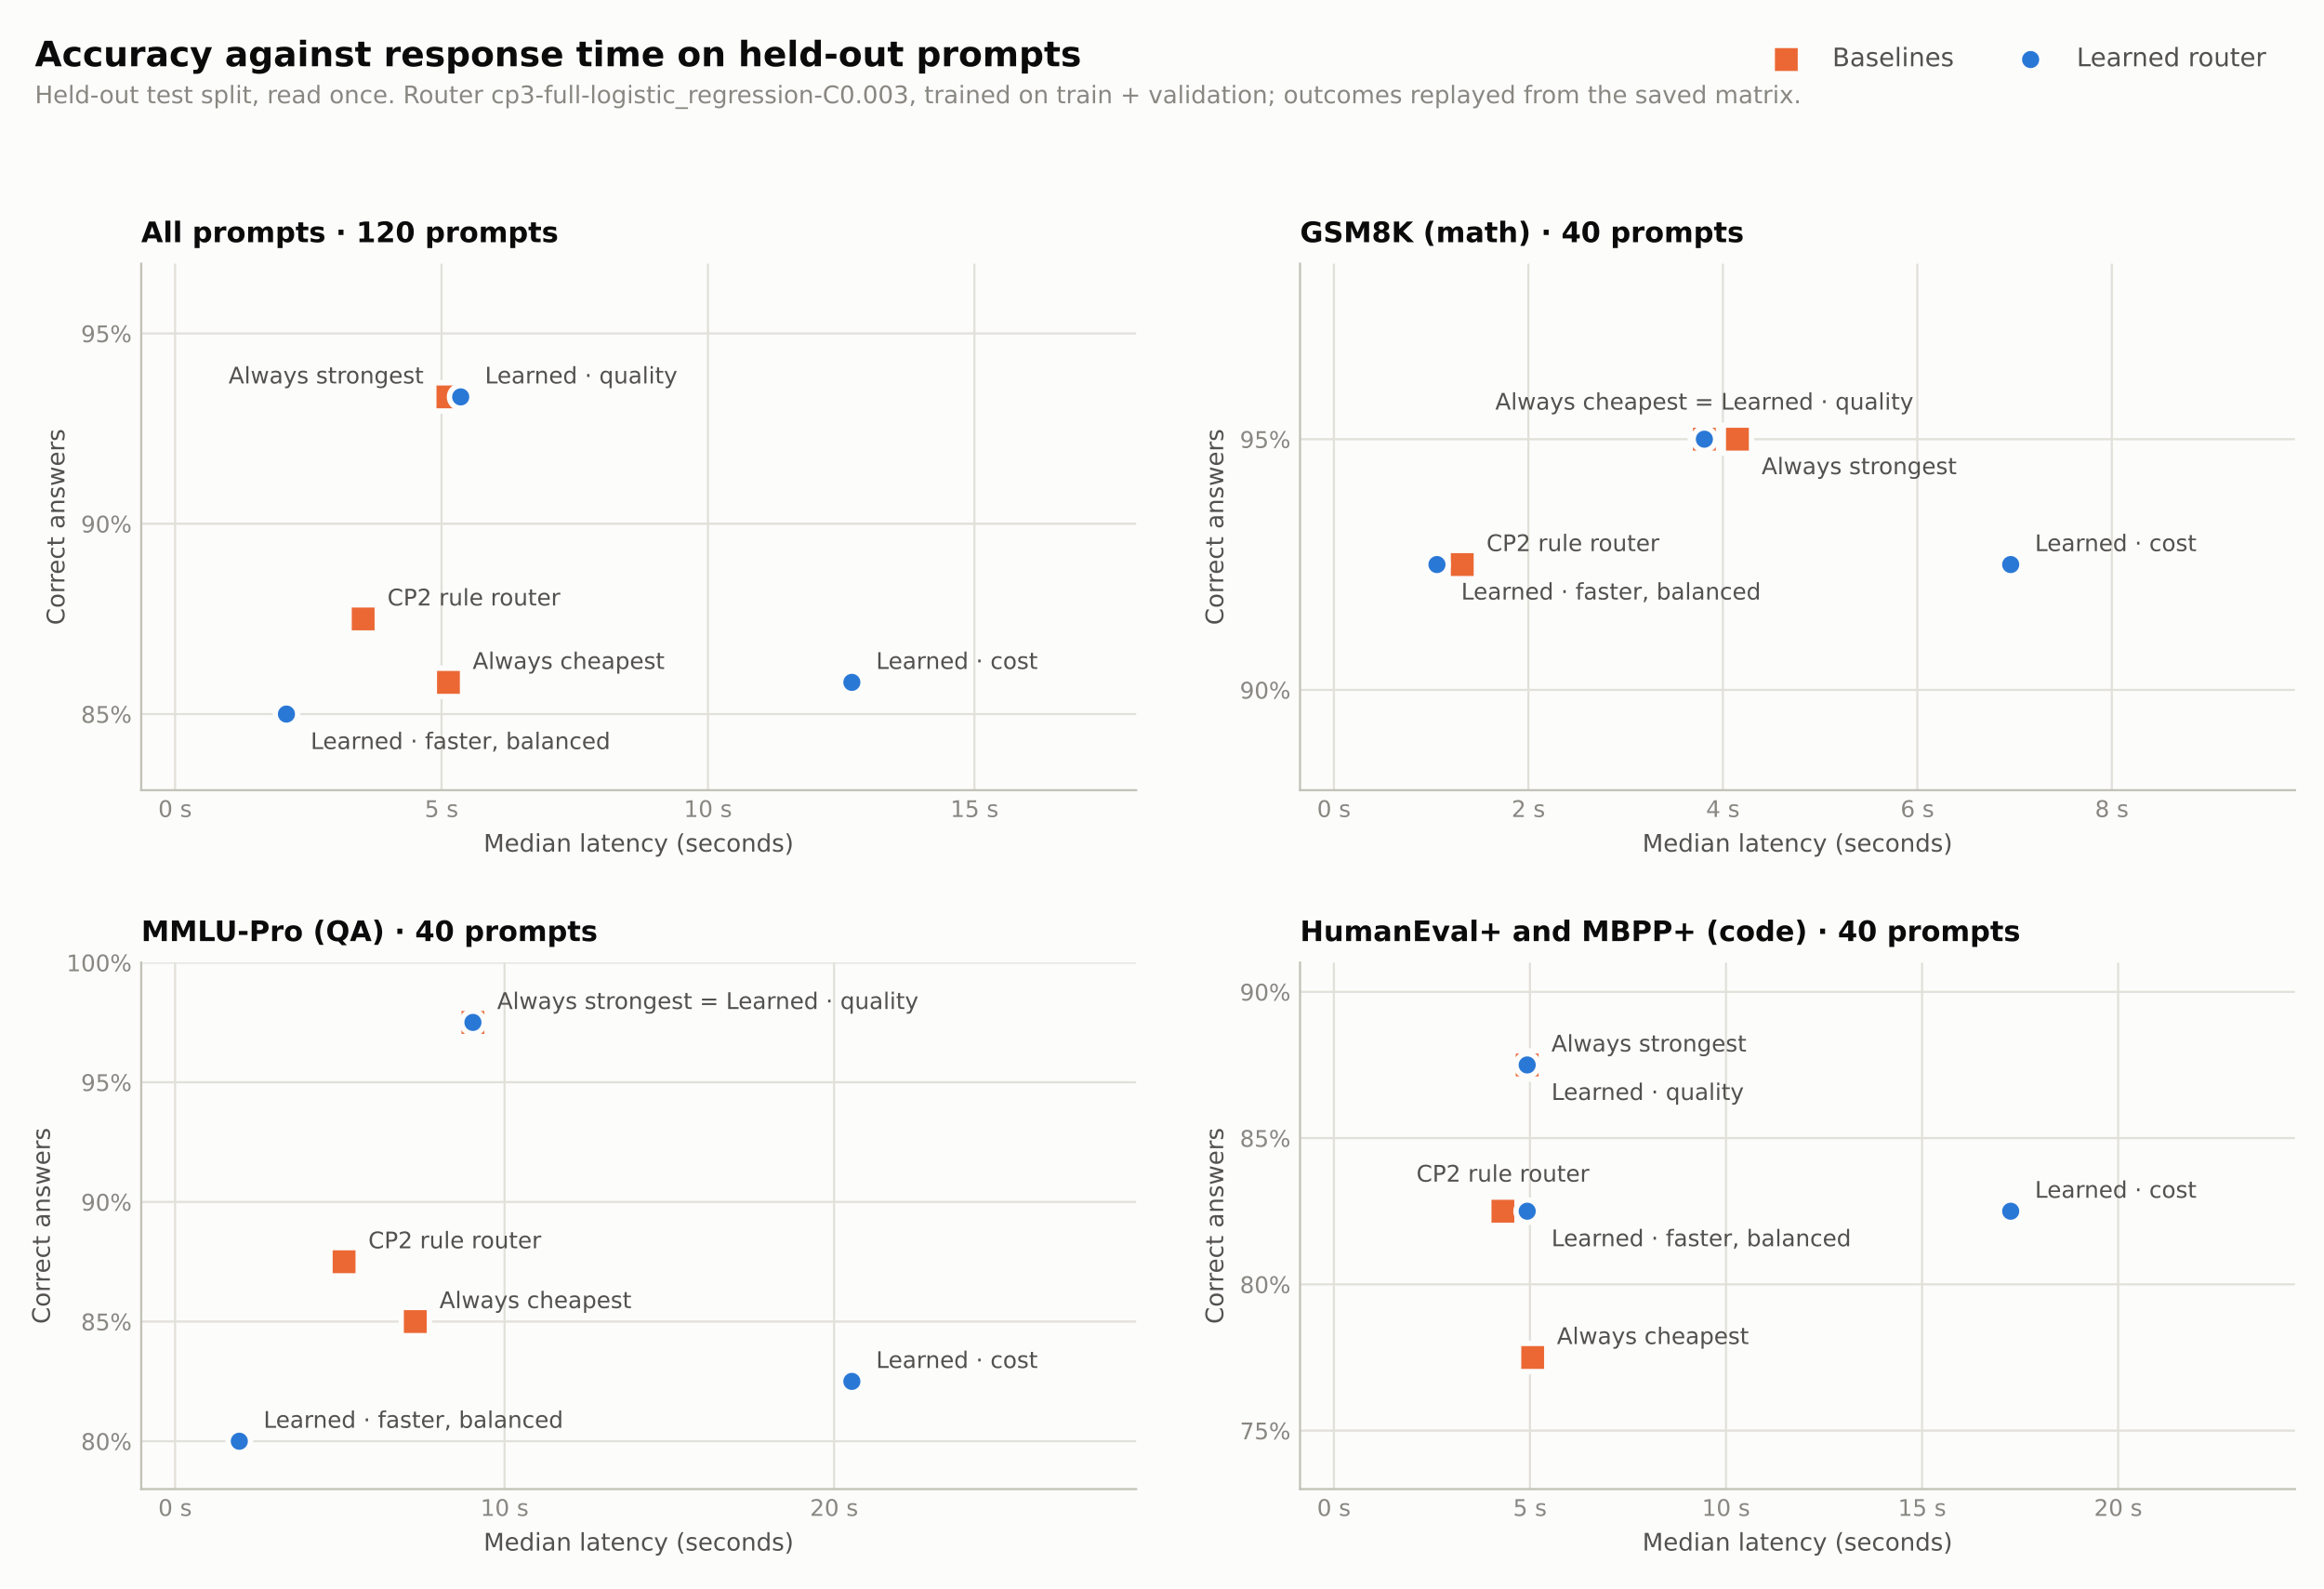
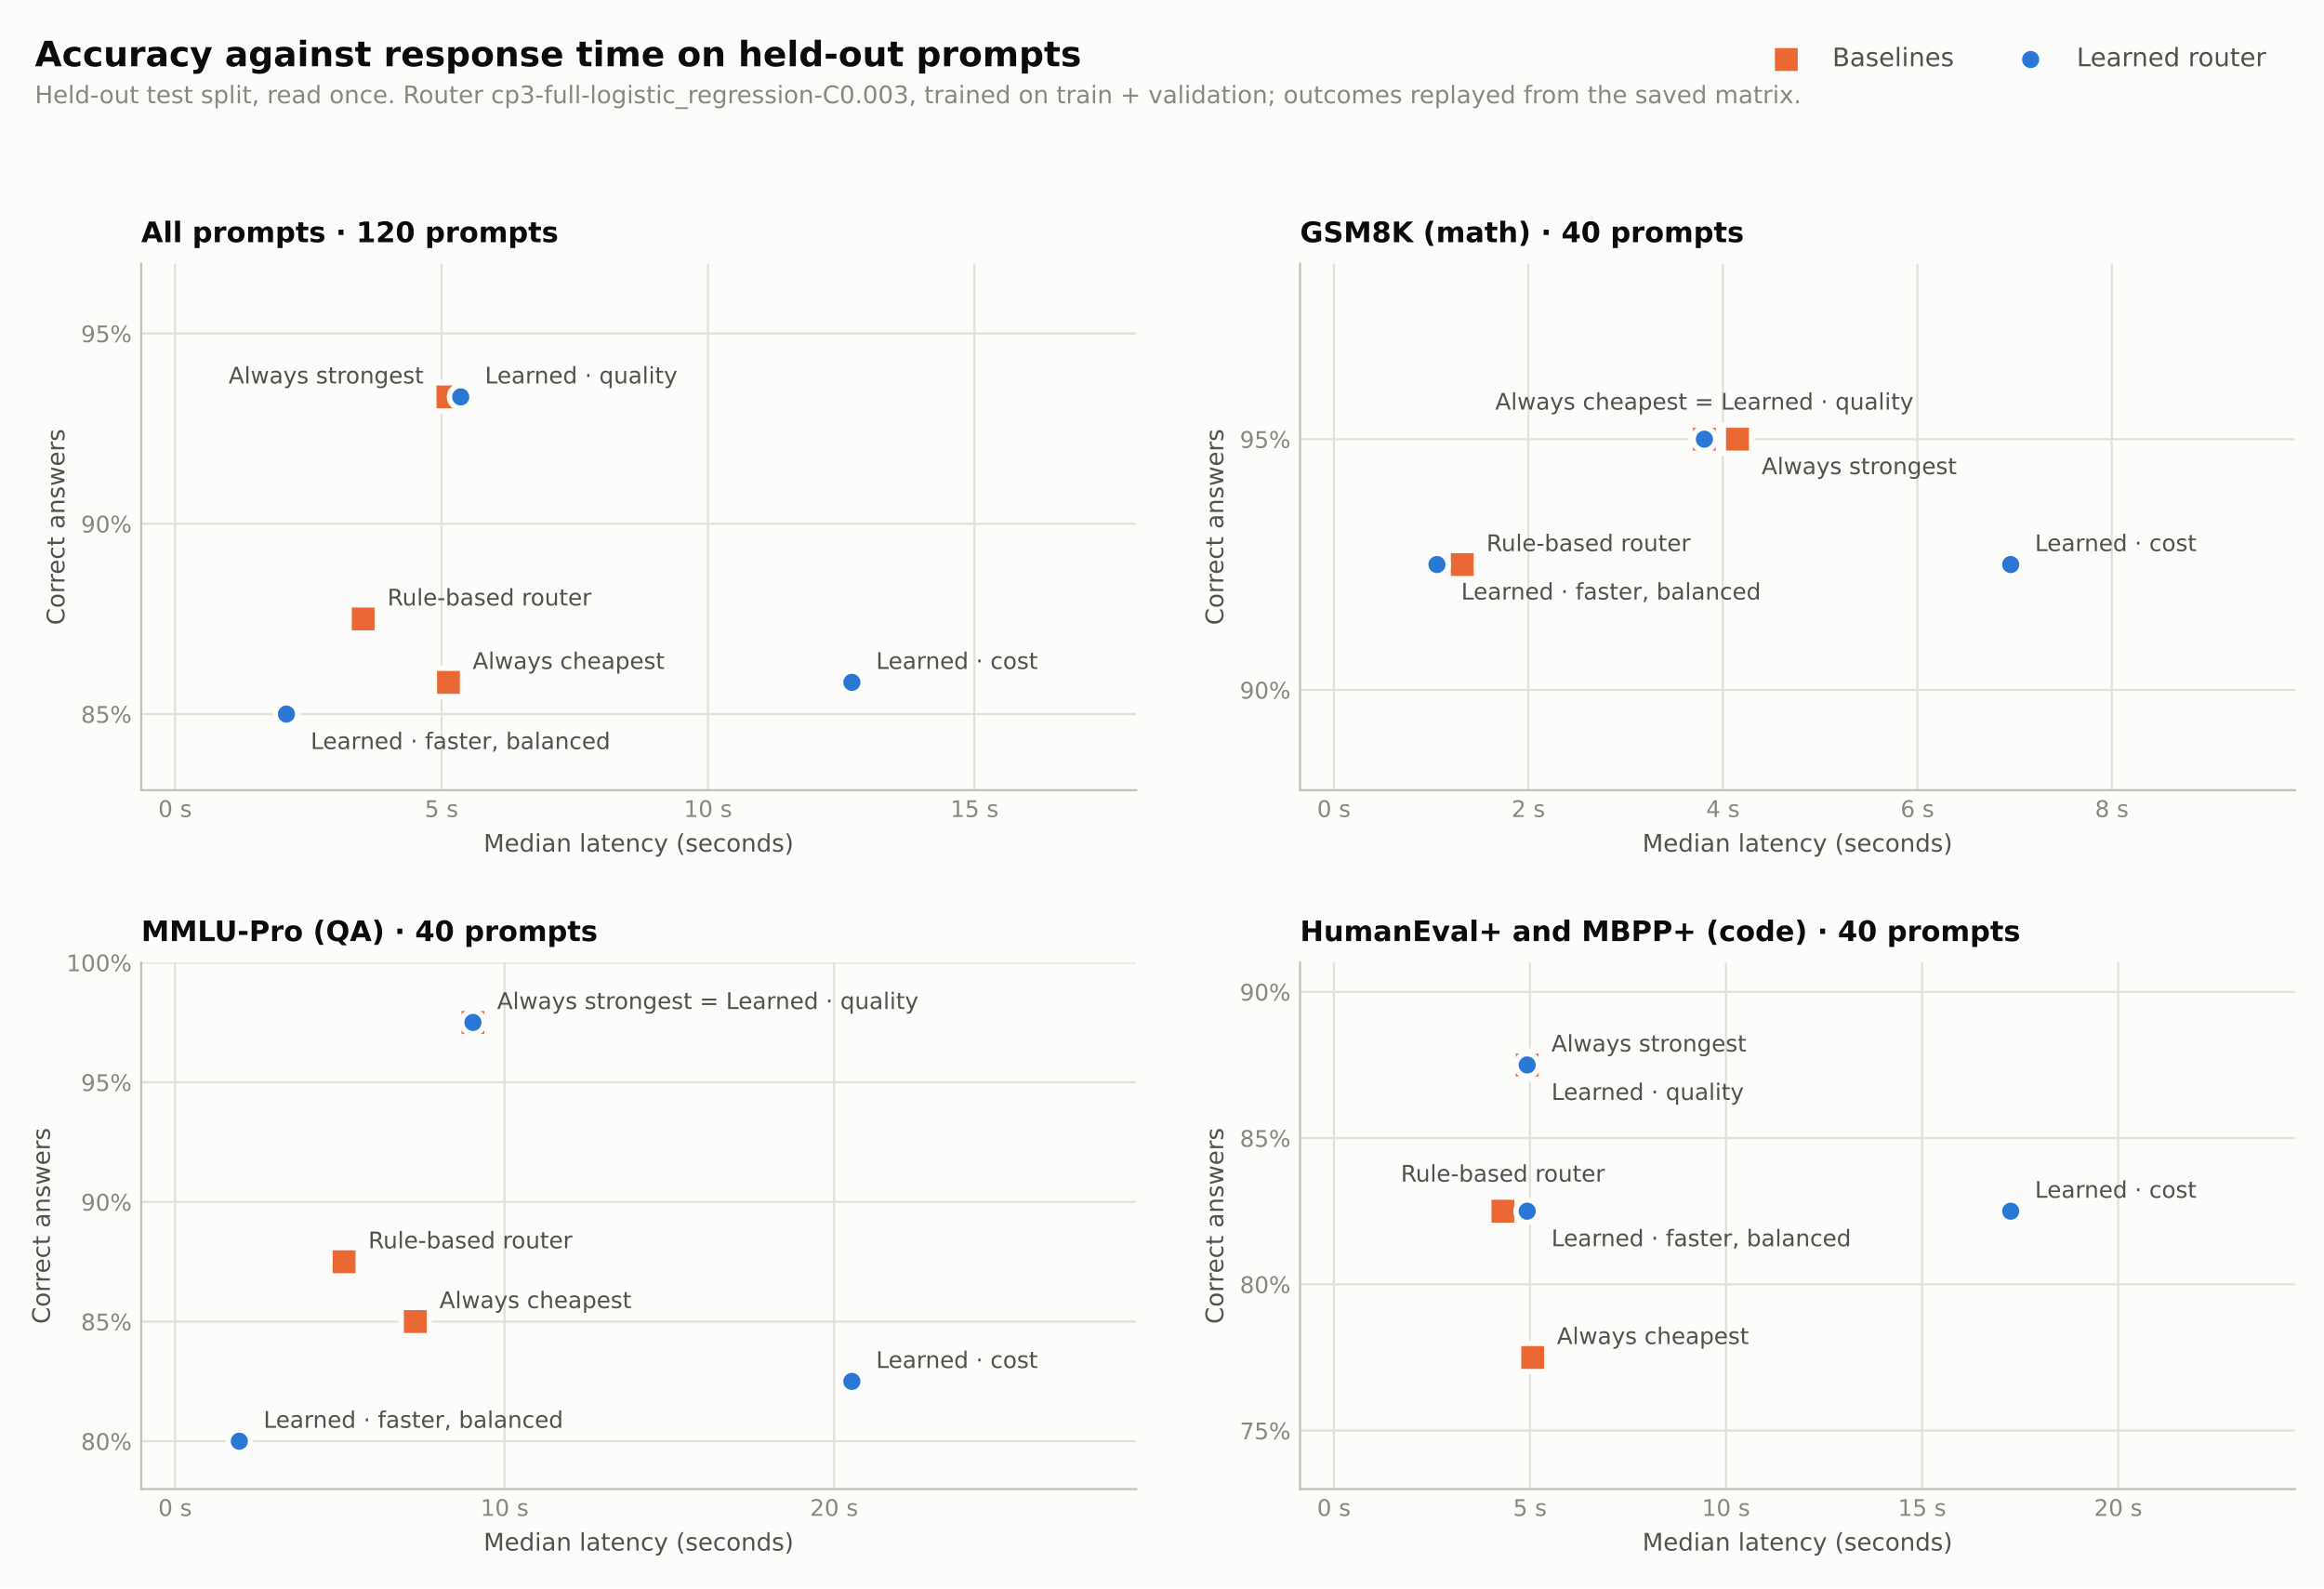
<svg xmlns="http://www.w3.org/2000/svg" xmlns:xlink="http://www.w3.org/1999/xlink" width="864pt" height="590.4pt" viewBox="0 0 864 590.4" version="1.1">
  <defs>
    <style type="text/css">*{stroke-linejoin: round; stroke-linecap: butt}</style>
  </defs>
  <g id="figure_1">
    <g id="patch_1">
      <path d="M 0 590.4  L 864 590.4  L 864 0  L 0 0  z " style="fill: #fcfcfb" />
    </g>
    <g id="axes_1">
      <g id="patch_2">
        <path d="M 52.5 293.713  L 422.38 293.713  L 422.38 98.013  L 52.5 98.013  z " style="fill: #fcfcfb" />
      </g>
      <g id="matplotlib.axis_1">
        <g id="xtick_1">
          <g id="line2d_1">
            <path d="M 65.081 293.713  L 65.081 98.013  " clip-path="url(#p268e9ac347)" style="fill: none; stroke: #e1e0d9; stroke-width: 0.8; stroke-linecap: square" />
          </g>
          <g id="line2d_2" />
          <g id="text_1">
            <text style="font-size: 8.5px; font-family: 'DejaVu Sans', 'Bitstream Vera Sans', 'Computer Modern Sans Serif', 'Lucida Grande', 'Verdana', 'Geneva', 'Lucid', 'Arial', 'Helvetica', 'Avant Garde', sans-serif; text-anchor: middle; fill: #898781" x="65.081" y="303.671" transform="rotate(-0 65.08095 303.6714)">0 s</text>
          </g>
        </g>
        <g id="xtick_2">
          <g id="line2d_3">
            <path d="M 164.144 293.713  L 164.144 98.013  " clip-path="url(#p268e9ac347)" style="fill: none; stroke: #e1e0d9; stroke-width: 0.8; stroke-linecap: square" />
          </g>
          <g id="line2d_4" />
          <g id="text_2">
            <text style="font-size: 8.5px; font-family: 'DejaVu Sans', 'Bitstream Vera Sans', 'Computer Modern Sans Serif', 'Lucida Grande', 'Verdana', 'Geneva', 'Lucid', 'Arial', 'Helvetica', 'Avant Garde', sans-serif; text-anchor: middle; fill: #898781" x="164.144" y="303.671" transform="rotate(-0 164.1436 303.6714)">5 s</text>
          </g>
        </g>
        <g id="xtick_3">
          <g id="line2d_5">
            <path d="M 263.206 293.713  L 263.206 98.013  " clip-path="url(#p268e9ac347)" style="fill: none; stroke: #e1e0d9; stroke-width: 0.8; stroke-linecap: square" />
          </g>
          <g id="line2d_6" />
          <g id="text_3">
            <text style="font-size: 8.5px; font-family: 'DejaVu Sans', 'Bitstream Vera Sans', 'Computer Modern Sans Serif', 'Lucida Grande', 'Verdana', 'Geneva', 'Lucid', 'Arial', 'Helvetica', 'Avant Garde', sans-serif; text-anchor: middle; fill: #898781" x="263.206" y="303.671" transform="rotate(-0 263.2062 303.6714)">10 s</text>
          </g>
        </g>
        <g id="xtick_4">
          <g id="line2d_7">
            <path d="M 362.269 293.713  L 362.269 98.013  " clip-path="url(#p268e9ac347)" style="fill: none; stroke: #e1e0d9; stroke-width: 0.8; stroke-linecap: square" />
          </g>
          <g id="line2d_8" />
          <g id="text_4">
            <text style="font-size: 8.5px; font-family: 'DejaVu Sans', 'Bitstream Vera Sans', 'Computer Modern Sans Serif', 'Lucida Grande', 'Verdana', 'Geneva', 'Lucid', 'Arial', 'Helvetica', 'Avant Garde', sans-serif; text-anchor: middle; fill: #898781" x="362.269" y="303.671" transform="rotate(-0 362.2688 303.6714)">15 s</text>
          </g>
        </g>
        <g id="text_5">
          <text style="font-size: 9px; font-family: 'DejaVu Sans', 'Bitstream Vera Sans', 'Computer Modern Sans Serif', 'Lucida Grande', 'Verdana', 'Geneva', 'Lucid', 'Arial', 'Helvetica', 'Avant Garde', sans-serif; text-anchor: middle; fill: #52514e" x="237.44" y="316.552" transform="rotate(-0 237.44 316.552)">Median latency (seconds)</text>
        </g>
      </g>
      <g id="matplotlib.axis_2">
        <g id="ytick_1">
          <g id="line2d_9">
            <path d="M 52.5 265.419  L 422.38 265.419  " clip-path="url(#p268e9ac347)" style="fill: none; stroke: #e1e0d9; stroke-width: 0.8; stroke-linecap: square" />
          </g>
          <g id="line2d_10" />
          <g id="text_6">
            <text style="font-size: 8.5px; font-family: 'DejaVu Sans', 'Bitstream Vera Sans', 'Computer Modern Sans Serif', 'Lucida Grande', 'Verdana', 'Geneva', 'Lucid', 'Arial', 'Helvetica', 'Avant Garde', sans-serif; text-anchor: end; fill: #898781" x="49" y="268.648" transform="rotate(-0 49 268.6476)">85%</text>
          </g>
        </g>
        <g id="ytick_2">
          <g id="line2d_11">
            <path d="M 52.5 194.682  L 422.38 194.682  " clip-path="url(#p268e9ac347)" style="fill: none; stroke: #e1e0d9; stroke-width: 0.8; stroke-linecap: square" />
          </g>
          <g id="line2d_12" />
          <g id="text_7">
            <text style="font-size: 8.5px; font-family: 'DejaVu Sans', 'Bitstream Vera Sans', 'Computer Modern Sans Serif', 'Lucida Grande', 'Verdana', 'Geneva', 'Lucid', 'Arial', 'Helvetica', 'Avant Garde', sans-serif; text-anchor: end; fill: #898781" x="49" y="197.911" transform="rotate(-0 49 197.9107)">90%</text>
          </g>
        </g>
        <g id="ytick_3">
          <g id="line2d_13">
            <path d="M 52.5 123.945  L 422.38 123.945  " clip-path="url(#p268e9ac347)" style="fill: none; stroke: #e1e0d9; stroke-width: 0.8; stroke-linecap: square" />
          </g>
          <g id="line2d_14" />
          <g id="text_8">
            <text style="font-size: 8.5px; font-family: 'DejaVu Sans', 'Bitstream Vera Sans', 'Computer Modern Sans Serif', 'Lucida Grande', 'Verdana', 'Geneva', 'Lucid', 'Arial', 'Helvetica', 'Avant Garde', sans-serif; text-anchor: end; fill: #898781" x="49" y="127.174" transform="rotate(-0 49 127.1738)">95%</text>
          </g>
        </g>
        <g id="text_9">
          <text style="font-size: 9px; font-family: 'DejaVu Sans', 'Bitstream Vera Sans', 'Computer Modern Sans Serif', 'Lucida Grande', 'Verdana', 'Geneva', 'Lucid', 'Arial', 'Helvetica', 'Avant Garde', sans-serif; text-anchor: middle; fill: #52514e" x="23.945" y="195.863" transform="rotate(-90 23.94531 195.863)">Correct answers</text>
        </g>
      </g>
      <g id="patch_3">
        <path d="M 52.5 293.713  L 52.5 98.013  " style="fill: none; stroke: #c3c2b7; stroke-width: 0.8; stroke-linejoin: miter; stroke-linecap: square" />
      </g>
      <g id="patch_4">
        <path d="M 52.5 293.713  L 422.38 293.713  " style="fill: none; stroke: #c3c2b7; stroke-width: 0.8; stroke-linejoin: miter; stroke-linecap: square" />
      </g>
      <g id="PathCollection_1">
        <defs>
          <path id="m6e9f88a1d4" d="M -5.244 5.244  L 5.244 5.244  L 5.244 -5.244  L -5.244 -5.244  z " style="stroke: #fcfcfb; stroke-width: 2" />
        </defs>
        <g>
          <use xlink:href="#m6e9f88a1d4" x="166.719" y="253.634" style="fill: #eb6834; stroke: #fcfcfb; stroke-width: 2" />
          <use xlink:href="#m6e9f88a1d4" x="166.521" y="147.528" style="fill: #eb6834; stroke: #fcfcfb; stroke-width: 2" />
          <use xlink:href="#m6e9f88a1d4" x="135.019" y="230.05" style="fill: #eb6834; stroke: #fcfcfb; stroke-width: 2" />
        </g>
      </g>
      <g id="text_10">
        <text style="font-size: 8.5px; font-family: 'DejaVu Sans', 'Bitstream Vera Sans', 'Computer Modern Sans Serif', 'Lucida Grande', 'Verdana', 'Geneva', 'Lucid', 'Arial', 'Helvetica', 'Avant Garde', sans-serif; text-anchor: end; fill: #52514e" x="157.521" y="142.528" transform="rotate(-0 157.5211 142.5284)">Always strongest</text>
      </g>
      <g id="text_11">
        <text style="font-size: 8.5px; font-family: 'DejaVu Sans', 'Bitstream Vera Sans', 'Computer Modern Sans Serif', 'Lucida Grande', 'Verdana', 'Geneva', 'Lucid', 'Arial', 'Helvetica', 'Avant Garde', sans-serif; text-anchor: start; fill: #52514e" x="180.276" y="142.528" transform="rotate(-0 180.2761 142.5284)">Learned · quality</text>
      </g>
      <g id="text_12">
-         <text style="font-size: 8.5px; font-family: 'DejaVu Sans', 'Bitstream Vera Sans', 'Computer Modern Sans Serif', 'Lucida Grande', 'Verdana', 'Geneva', 'Lucid', 'Arial', 'Helvetica', 'Avant Garde', sans-serif; text-anchor: start; fill: #52514e" x="144.019" y="225.05" transform="rotate(-0 144.0192 225.0502)">CP2 rule router</text>
+         <text style="font-size: 8.5px; font-family: 'DejaVu Sans', 'Bitstream Vera Sans', 'Computer Modern Sans Serif', 'Lucida Grande', 'Verdana', 'Geneva', 'Lucid', 'Arial', 'Helvetica', 'Avant Garde', sans-serif; text-anchor: start; fill: #52514e" x="144.019" y="225.05" transform="rotate(-0 144.0192 225.0502)">Rule-based router</text>
      </g>
      <g id="text_13">
        <text style="font-size: 8.5px; font-family: 'DejaVu Sans', 'Bitstream Vera Sans', 'Computer Modern Sans Serif', 'Lucida Grande', 'Verdana', 'Geneva', 'Lucid', 'Arial', 'Helvetica', 'Avant Garde', sans-serif; text-anchor: start; fill: #52514e" x="175.719" y="248.634" transform="rotate(-0 175.7192 248.6339)">Always cheapest</text>
      </g>
      <g id="text_14">
        <text style="font-size: 8.5px; font-family: 'DejaVu Sans', 'Bitstream Vera Sans', 'Computer Modern Sans Serif', 'Lucida Grande', 'Verdana', 'Geneva', 'Lucid', 'Arial', 'Helvetica', 'Avant Garde', sans-serif; text-anchor: start; fill: #52514e" x="325.7" y="248.634" transform="rotate(-0 325.7 248.6339)">Learned · cost</text>
      </g>
      <g id="text_15">
        <text style="font-size: 8.5px; font-family: 'DejaVu Sans', 'Bitstream Vera Sans', 'Computer Modern Sans Serif', 'Lucida Grande', 'Verdana', 'Geneva', 'Lucid', 'Arial', 'Helvetica', 'Avant Garde', sans-serif; text-anchor: start; fill: #52514e" x="115.489" y="278.419" transform="rotate(-0 115.4891 278.4186)">Learned · faster, balanced</text>
      </g>
      <g id="text_16">
        <text style="font-weight: 600; font-size: 10.5px; font-family: 'DejaVu Sans', 'Bitstream Vera Sans', 'Computer Modern Sans Serif', 'Lucida Grande', 'Verdana', 'Geneva', 'Lucid', 'Arial', 'Helvetica', 'Avant Garde', sans-serif; text-anchor: start; fill: #0b0b0b" x="52.5" y="90.013" transform="rotate(-0 52.5 90.01259)">All prompts · 120 prompts</text>
      </g>
      <g id="PathCollection_2">
        <defs>
          <path id="me122e0baa9" d="M 0 4.183  C 1.109 4.183 2.174 3.743 2.958 2.958  C 3.743 2.174 4.183 1.109 4.183 0  C 4.183 -1.109 3.743 -2.174 2.958 -2.958  C 2.174 -3.743 1.109 -4.183 0 -4.183  C -1.109 -4.183 -2.174 -3.743 -2.958 -2.958  C -3.743 -2.174 -4.183 -1.109 -4.183 0  C -4.183 1.109 -3.743 2.174 -2.958 2.958  C -2.174 3.743 -1.109 4.183 0 4.183  z " style="stroke: #fcfcfb; stroke-width: 2" />
        </defs>
        <g>
          <use xlink:href="#me122e0baa9" x="316.7" y="253.634" style="fill: #2a78d6; stroke: #fcfcfb; stroke-width: 2" />
          <use xlink:href="#me122e0baa9" x="171.276" y="147.528" style="fill: #2a78d6; stroke: #fcfcfb; stroke-width: 2" />
          <use xlink:href="#me122e0baa9" x="106.489" y="265.419" style="fill: #2a78d6; stroke: #fcfcfb; stroke-width: 2" />
        </g>
      </g>
    </g>
    <g id="axes_2">
      <g id="patch_5">
        <path d="M 483.32 293.713  L 853.2 293.713  L 853.2 98.013  L 483.32 98.013  z " style="fill: #fcfcfb" />
      </g>
      <g id="matplotlib.axis_3">
        <g id="xtick_5">
          <g id="line2d_15">
            <path d="M 495.901 293.713  L 495.901 98.013  " clip-path="url(#pec90687430)" style="fill: none; stroke: #e1e0d9; stroke-width: 0.8; stroke-linecap: square" />
          </g>
          <g id="line2d_16" />
          <g id="text_17">
            <text style="font-size: 8.5px; font-family: 'DejaVu Sans', 'Bitstream Vera Sans', 'Computer Modern Sans Serif', 'Lucida Grande', 'Verdana', 'Geneva', 'Lucid', 'Arial', 'Helvetica', 'Avant Garde', sans-serif; text-anchor: middle; fill: #898781" x="495.901" y="303.671" transform="rotate(-0 495.901 303.6714)">0 s</text>
          </g>
        </g>
        <g id="xtick_6">
          <g id="line2d_17">
            <path d="M 568.205 293.713  L 568.205 98.013  " clip-path="url(#pec90687430)" style="fill: none; stroke: #e1e0d9; stroke-width: 0.8; stroke-linecap: square" />
          </g>
          <g id="line2d_18" />
          <g id="text_18">
            <text style="font-size: 8.5px; font-family: 'DejaVu Sans', 'Bitstream Vera Sans', 'Computer Modern Sans Serif', 'Lucida Grande', 'Verdana', 'Geneva', 'Lucid', 'Arial', 'Helvetica', 'Avant Garde', sans-serif; text-anchor: middle; fill: #898781" x="568.205" y="303.671" transform="rotate(-0 568.2053 303.6714)">2 s</text>
          </g>
        </g>
        <g id="xtick_7">
          <g id="line2d_19">
            <path d="M 640.51 293.713  L 640.51 98.013  " clip-path="url(#pec90687430)" style="fill: none; stroke: #e1e0d9; stroke-width: 0.8; stroke-linecap: square" />
          </g>
          <g id="line2d_20" />
          <g id="text_19">
            <text style="font-size: 8.5px; font-family: 'DejaVu Sans', 'Bitstream Vera Sans', 'Computer Modern Sans Serif', 'Lucida Grande', 'Verdana', 'Geneva', 'Lucid', 'Arial', 'Helvetica', 'Avant Garde', sans-serif; text-anchor: middle; fill: #898781" x="640.51" y="303.671" transform="rotate(-0 640.5096 303.6714)">4 s</text>
          </g>
        </g>
        <g id="xtick_8">
          <g id="line2d_21">
            <path d="M 712.814 293.713  L 712.814 98.013  " clip-path="url(#pec90687430)" style="fill: none; stroke: #e1e0d9; stroke-width: 0.8; stroke-linecap: square" />
          </g>
          <g id="line2d_22" />
          <g id="text_20">
            <text style="font-size: 8.5px; font-family: 'DejaVu Sans', 'Bitstream Vera Sans', 'Computer Modern Sans Serif', 'Lucida Grande', 'Verdana', 'Geneva', 'Lucid', 'Arial', 'Helvetica', 'Avant Garde', sans-serif; text-anchor: middle; fill: #898781" x="712.814" y="303.671" transform="rotate(-0 712.8139 303.6714)">6 s</text>
          </g>
        </g>
        <g id="xtick_9">
          <g id="line2d_23">
            <path d="M 785.118 293.713  L 785.118 98.013  " clip-path="url(#pec90687430)" style="fill: none; stroke: #e1e0d9; stroke-width: 0.8; stroke-linecap: square" />
          </g>
          <g id="line2d_24" />
          <g id="text_21">
            <text style="font-size: 8.5px; font-family: 'DejaVu Sans', 'Bitstream Vera Sans', 'Computer Modern Sans Serif', 'Lucida Grande', 'Verdana', 'Geneva', 'Lucid', 'Arial', 'Helvetica', 'Avant Garde', sans-serif; text-anchor: middle; fill: #898781" x="785.118" y="303.671" transform="rotate(-0 785.1182 303.6714)">8 s</text>
          </g>
        </g>
        <g id="text_22">
          <text style="font-size: 9px; font-family: 'DejaVu Sans', 'Bitstream Vera Sans', 'Computer Modern Sans Serif', 'Lucida Grande', 'Verdana', 'Geneva', 'Lucid', 'Arial', 'Helvetica', 'Avant Garde', sans-serif; text-anchor: middle; fill: #52514e" x="668.26" y="316.552" transform="rotate(-0 668.26 316.552)">Median latency (seconds)</text>
        </g>
      </g>
      <g id="matplotlib.axis_4">
        <g id="ytick_4">
          <g id="line2d_25">
            <path d="M 483.32 256.437  L 853.2 256.437  " clip-path="url(#pec90687430)" style="fill: none; stroke: #e1e0d9; stroke-width: 0.8; stroke-linecap: square" />
          </g>
          <g id="line2d_26" />
          <g id="text_23">
            <text style="font-size: 8.5px; font-family: 'DejaVu Sans', 'Bitstream Vera Sans', 'Computer Modern Sans Serif', 'Lucida Grande', 'Verdana', 'Geneva', 'Lucid', 'Arial', 'Helvetica', 'Avant Garde', sans-serif; text-anchor: end; fill: #898781" x="479.82" y="259.666" transform="rotate(-0 479.82 259.6661)">90%</text>
          </g>
        </g>
        <g id="ytick_5">
          <g id="line2d_27">
            <path d="M 483.32 163.246  L 853.2 163.246  " clip-path="url(#pec90687430)" style="fill: none; stroke: #e1e0d9; stroke-width: 0.8; stroke-linecap: square" />
          </g>
          <g id="line2d_28" />
          <g id="text_24">
            <text style="font-size: 8.5px; font-family: 'DejaVu Sans', 'Bitstream Vera Sans', 'Computer Modern Sans Serif', 'Lucida Grande', 'Verdana', 'Geneva', 'Lucid', 'Arial', 'Helvetica', 'Avant Garde', sans-serif; text-anchor: end; fill: #898781" x="479.82" y="166.475" transform="rotate(-0 479.82 166.4752)">95%</text>
          </g>
        </g>
        <g id="text_25">
          <text style="font-size: 9px; font-family: 'DejaVu Sans', 'Bitstream Vera Sans', 'Computer Modern Sans Serif', 'Lucida Grande', 'Verdana', 'Geneva', 'Lucid', 'Arial', 'Helvetica', 'Avant Garde', sans-serif; text-anchor: middle; fill: #52514e" x="454.765" y="195.863" transform="rotate(-90 454.7653 195.863)">Correct answers</text>
        </g>
      </g>
      <g id="patch_6">
        <path d="M 483.32 293.713  L 483.32 98.013  " style="fill: none; stroke: #c3c2b7; stroke-width: 0.8; stroke-linejoin: miter; stroke-linecap: square" />
      </g>
      <g id="patch_7">
        <path d="M 483.32 293.713  L 853.2 293.713  " style="fill: none; stroke: #c3c2b7; stroke-width: 0.8; stroke-linejoin: miter; stroke-linecap: square" />
      </g>
      <g id="PathCollection_3">
        <g>
          <use xlink:href="#m6e9f88a1d4" x="633.641" y="163.246" style="fill: #eb6834; stroke: #fcfcfb; stroke-width: 2" />
          <use xlink:href="#m6e9f88a1d4" x="645.932" y="163.246" style="fill: #eb6834; stroke: #fcfcfb; stroke-width: 2" />
          <use xlink:href="#m6e9f88a1d4" x="543.622" y="209.842" style="fill: #eb6834; stroke: #fcfcfb; stroke-width: 2" />
        </g>
      </g>
      <g id="text_26">
        <text style="font-size: 8.5px; font-family: 'DejaVu Sans', 'Bitstream Vera Sans', 'Computer Modern Sans Serif', 'Lucida Grande', 'Verdana', 'Geneva', 'Lucid', 'Arial', 'Helvetica', 'Avant Garde', sans-serif; text-anchor: middle; fill: #52514e" x="633.641" y="152.246" transform="rotate(-0 633.6407 152.2462)">Always cheapest = Learned · quality</text>
      </g>
      <g id="text_27">
        <text style="font-size: 8.5px; font-family: 'DejaVu Sans', 'Bitstream Vera Sans', 'Computer Modern Sans Serif', 'Lucida Grande', 'Verdana', 'Geneva', 'Lucid', 'Arial', 'Helvetica', 'Avant Garde', sans-serif; text-anchor: start; fill: #52514e" x="654.932" y="176.246" transform="rotate(-0 654.9324 176.2462)">Always strongest</text>
      </g>
      <g id="text_28">
-         <text style="font-size: 8.5px; font-family: 'DejaVu Sans', 'Bitstream Vera Sans', 'Computer Modern Sans Serif', 'Lucida Grande', 'Verdana', 'Geneva', 'Lucid', 'Arial', 'Helvetica', 'Avant Garde', sans-serif; text-anchor: start; fill: #52514e" x="552.622" y="204.842" transform="rotate(-0 552.6218 204.8416)">CP2 rule router</text>
+         <text style="font-size: 8.5px; font-family: 'DejaVu Sans', 'Bitstream Vera Sans', 'Computer Modern Sans Serif', 'Lucida Grande', 'Verdana', 'Geneva', 'Lucid', 'Arial', 'Helvetica', 'Avant Garde', sans-serif; text-anchor: start; fill: #52514e" x="552.622" y="204.842" transform="rotate(-0 552.6218 204.8416)">Rule-based router</text>
      </g>
      <g id="text_29">
        <text style="font-size: 8.5px; font-family: 'DejaVu Sans', 'Bitstream Vera Sans', 'Computer Modern Sans Serif', 'Lucida Grande', 'Verdana', 'Geneva', 'Lucid', 'Arial', 'Helvetica', 'Avant Garde', sans-serif; text-anchor: start; fill: #52514e" x="756.52" y="204.842" transform="rotate(-0 756.52 204.8416)">Learned · cost</text>
      </g>
      <g id="text_30">
        <text style="font-size: 8.5px; font-family: 'DejaVu Sans', 'Bitstream Vera Sans', 'Computer Modern Sans Serif', 'Lucida Grande', 'Verdana', 'Geneva', 'Lucid', 'Arial', 'Helvetica', 'Avant Garde', sans-serif; text-anchor: start; fill: #52514e" x="543.222" y="222.842" transform="rotate(-0 543.2222 222.8416)">Learned · faster, balanced</text>
      </g>
      <g id="text_31">
        <text style="font-weight: 600; font-size: 10.5px; font-family: 'DejaVu Sans', 'Bitstream Vera Sans', 'Computer Modern Sans Serif', 'Lucida Grande', 'Verdana', 'Geneva', 'Lucid', 'Arial', 'Helvetica', 'Avant Garde', sans-serif; text-anchor: start; fill: #0b0b0b" x="483.32" y="90.013" transform="rotate(-0 483.32 90.01259)">GSM8K (math) · 40 prompts</text>
      </g>
      <g id="PathCollection_4">
        <g>
          <use xlink:href="#me122e0baa9" x="633.641" y="163.246" style="fill: #2a78d6; stroke: #fcfcfb; stroke-width: 2" />
          <use xlink:href="#me122e0baa9" x="747.52" y="209.842" style="fill: #2a78d6; stroke: #fcfcfb; stroke-width: 2" />
          <use xlink:href="#me122e0baa9" x="534.222" y="209.842" style="fill: #2a78d6; stroke: #fcfcfb; stroke-width: 2" />
        </g>
      </g>
    </g>
    <g id="axes_3">
      <g id="patch_8">
        <path d="M 52.5 553.496  L 422.38 553.496  L 422.38 357.795  L 52.5 357.795  z " style="fill: #fcfcfb" />
      </g>
      <g id="matplotlib.axis_5">
        <g id="xtick_10">
          <g id="line2d_29">
            <path d="M 65.081 553.496  L 65.081 357.795  " clip-path="url(#p3a2a96f170)" style="fill: none; stroke: #e1e0d9; stroke-width: 0.8; stroke-linecap: square" />
          </g>
          <g id="line2d_30" />
          <g id="text_32">
            <text style="font-size: 8.5px; font-family: 'DejaVu Sans', 'Bitstream Vera Sans', 'Computer Modern Sans Serif', 'Lucida Grande', 'Verdana', 'Geneva', 'Lucid', 'Arial', 'Helvetica', 'Avant Garde', sans-serif; text-anchor: middle; fill: #898781" x="65.081" y="563.454" transform="rotate(-0 65.08095 563.4539)">0 s</text>
          </g>
        </g>
        <g id="xtick_11">
          <g id="line2d_31">
            <path d="M 187.583 553.496  L 187.583 357.795  " clip-path="url(#p3a2a96f170)" style="fill: none; stroke: #e1e0d9; stroke-width: 0.8; stroke-linecap: square" />
          </g>
          <g id="line2d_32" />
          <g id="text_33">
            <text style="font-size: 8.5px; font-family: 'DejaVu Sans', 'Bitstream Vera Sans', 'Computer Modern Sans Serif', 'Lucida Grande', 'Verdana', 'Geneva', 'Lucid', 'Arial', 'Helvetica', 'Avant Garde', sans-serif; text-anchor: middle; fill: #898781" x="187.583" y="563.454" transform="rotate(-0 187.5829 563.4539)">10 s</text>
          </g>
        </g>
        <g id="xtick_12">
          <g id="line2d_33">
            <path d="M 310.085 553.496  L 310.085 357.795  " clip-path="url(#p3a2a96f170)" style="fill: none; stroke: #e1e0d9; stroke-width: 0.8; stroke-linecap: square" />
          </g>
          <g id="line2d_34" />
          <g id="text_34">
            <text style="font-size: 8.5px; font-family: 'DejaVu Sans', 'Bitstream Vera Sans', 'Computer Modern Sans Serif', 'Lucida Grande', 'Verdana', 'Geneva', 'Lucid', 'Arial', 'Helvetica', 'Avant Garde', sans-serif; text-anchor: middle; fill: #898781" x="310.085" y="563.454" transform="rotate(-0 310.0849 563.4539)">20 s</text>
          </g>
        </g>
        <g id="text_35">
          <text style="font-size: 9px; font-family: 'DejaVu Sans', 'Bitstream Vera Sans', 'Computer Modern Sans Serif', 'Lucida Grande', 'Verdana', 'Geneva', 'Lucid', 'Arial', 'Helvetica', 'Avant Garde', sans-serif; text-anchor: middle; fill: #52514e" x="237.44" y="576.334" transform="rotate(-0 237.44 576.3345)">Median latency (seconds)</text>
        </g>
      </g>
      <g id="matplotlib.axis_6">
        <g id="ytick_6">
          <g id="line2d_35">
            <path d="M 52.5 535.705  L 422.38 535.705  " clip-path="url(#p3a2a96f170)" style="fill: none; stroke: #e1e0d9; stroke-width: 0.8; stroke-linecap: square" />
          </g>
          <g id="line2d_36" />
          <g id="text_36">
            <text style="font-size: 8.5px; font-family: 'DejaVu Sans', 'Bitstream Vera Sans', 'Computer Modern Sans Serif', 'Lucida Grande', 'Verdana', 'Geneva', 'Lucid', 'Arial', 'Helvetica', 'Avant Garde', sans-serif; text-anchor: end; fill: #898781" x="49" y="538.934" transform="rotate(-0 49 538.9339)">80%</text>
          </g>
        </g>
        <g id="ytick_7">
          <g id="line2d_37">
            <path d="M 52.5 491.227  L 422.38 491.227  " clip-path="url(#p3a2a96f170)" style="fill: none; stroke: #e1e0d9; stroke-width: 0.8; stroke-linecap: square" />
          </g>
          <g id="line2d_38" />
          <g id="text_37">
            <text style="font-size: 8.5px; font-family: 'DejaVu Sans', 'Bitstream Vera Sans', 'Computer Modern Sans Serif', 'Lucida Grande', 'Verdana', 'Geneva', 'Lucid', 'Arial', 'Helvetica', 'Avant Garde', sans-serif; text-anchor: end; fill: #898781" x="49" y="494.456" transform="rotate(-0 49 494.4565)">85%</text>
          </g>
        </g>
        <g id="ytick_8">
          <g id="line2d_39">
            <path d="M 52.5 446.75  L 422.38 446.75  " clip-path="url(#p3a2a96f170)" style="fill: none; stroke: #e1e0d9; stroke-width: 0.8; stroke-linecap: square" />
          </g>
          <g id="line2d_40" />
          <g id="text_38">
            <text style="font-size: 8.5px; font-family: 'DejaVu Sans', 'Bitstream Vera Sans', 'Computer Modern Sans Serif', 'Lucida Grande', 'Verdana', 'Geneva', 'Lucid', 'Arial', 'Helvetica', 'Avant Garde', sans-serif; text-anchor: end; fill: #898781" x="49" y="449.979" transform="rotate(-0 49 449.979)">90%</text>
          </g>
        </g>
        <g id="ytick_9">
          <g id="line2d_41">
            <path d="M 52.5 402.273  L 422.38 402.273  " clip-path="url(#p3a2a96f170)" style="fill: none; stroke: #e1e0d9; stroke-width: 0.8; stroke-linecap: square" />
          </g>
          <g id="line2d_42" />
          <g id="text_39">
            <text style="font-size: 8.5px; font-family: 'DejaVu Sans', 'Bitstream Vera Sans', 'Computer Modern Sans Serif', 'Lucida Grande', 'Verdana', 'Geneva', 'Lucid', 'Arial', 'Helvetica', 'Avant Garde', sans-serif; text-anchor: end; fill: #898781" x="49" y="405.502" transform="rotate(-0 49 405.5015)">95%</text>
          </g>
        </g>
        <g id="ytick_10">
          <g id="line2d_43">
            <path d="M 52.5 357.795  L 422.38 357.795  " clip-path="url(#p3a2a96f170)" style="fill: none; stroke: #e1e0d9; stroke-width: 0.8; stroke-linecap: square" />
          </g>
          <g id="line2d_44" />
          <g id="text_40">
            <text style="font-size: 8.5px; font-family: 'DejaVu Sans', 'Bitstream Vera Sans', 'Computer Modern Sans Serif', 'Lucida Grande', 'Verdana', 'Geneva', 'Lucid', 'Arial', 'Helvetica', 'Avant Garde', sans-serif; text-anchor: end; fill: #898781" x="49" y="361.024" transform="rotate(-0 49 361.0241)">100%</text>
          </g>
        </g>
        <g id="text_41">
          <text style="font-size: 9px; font-family: 'DejaVu Sans', 'Bitstream Vera Sans', 'Computer Modern Sans Serif', 'Lucida Grande', 'Verdana', 'Geneva', 'Lucid', 'Arial', 'Helvetica', 'Avant Garde', sans-serif; text-anchor: middle; fill: #52514e" x="18.537" y="455.645" transform="rotate(-90 18.53719 455.6455)">Correct answers</text>
        </g>
      </g>
      <g id="patch_9">
        <path d="M 52.5 553.496  L 52.5 357.795  " style="fill: none; stroke: #c3c2b7; stroke-width: 0.8; stroke-linejoin: miter; stroke-linecap: square" />
      </g>
      <g id="patch_10">
        <path d="M 52.5 553.496  L 422.38 553.496  " style="fill: none; stroke: #c3c2b7; stroke-width: 0.8; stroke-linejoin: miter; stroke-linecap: square" />
      </g>
      <g id="PathCollection_5">
        <g>
          <use xlink:href="#m6e9f88a1d4" x="154.385" y="491.227" style="fill: #eb6834; stroke: #fcfcfb; stroke-width: 2" />
          <use xlink:href="#m6e9f88a1d4" x="175.823" y="380.034" style="fill: #eb6834; stroke: #fcfcfb; stroke-width: 2" />
          <use xlink:href="#m6e9f88a1d4" x="127.924" y="468.989" style="fill: #eb6834; stroke: #fcfcfb; stroke-width: 2" />
        </g>
      </g>
      <g id="text_42">
        <text style="font-size: 8.5px; font-family: 'DejaVu Sans', 'Bitstream Vera Sans', 'Computer Modern Sans Serif', 'Lucida Grande', 'Verdana', 'Geneva', 'Lucid', 'Arial', 'Helvetica', 'Avant Garde', sans-serif; text-anchor: start; fill: #52514e" x="184.823" y="375.034" transform="rotate(-0 184.8227 375.0338)">Always strongest = Learned · quality</text>
      </g>
      <g id="text_43">
-         <text style="font-size: 8.5px; font-family: 'DejaVu Sans', 'Bitstream Vera Sans', 'Computer Modern Sans Serif', 'Lucida Grande', 'Verdana', 'Geneva', 'Lucid', 'Arial', 'Helvetica', 'Avant Garde', sans-serif; text-anchor: start; fill: #52514e" x="136.924" y="463.989" transform="rotate(-0 136.9245 463.9887)">CP2 rule router</text>
+         <text style="font-size: 8.5px; font-family: 'DejaVu Sans', 'Bitstream Vera Sans', 'Computer Modern Sans Serif', 'Lucida Grande', 'Verdana', 'Geneva', 'Lucid', 'Arial', 'Helvetica', 'Avant Garde', sans-serif; text-anchor: start; fill: #52514e" x="136.924" y="463.989" transform="rotate(-0 136.9245 463.9887)">Rule-based router</text>
      </g>
      <g id="text_44">
        <text style="font-size: 8.5px; font-family: 'DejaVu Sans', 'Bitstream Vera Sans', 'Computer Modern Sans Serif', 'Lucida Grande', 'Verdana', 'Geneva', 'Lucid', 'Arial', 'Helvetica', 'Avant Garde', sans-serif; text-anchor: start; fill: #52514e" x="163.385" y="486.227" transform="rotate(-0 163.3849 486.2275)">Always cheapest</text>
      </g>
      <g id="text_45">
        <text style="font-size: 8.5px; font-family: 'DejaVu Sans', 'Bitstream Vera Sans', 'Computer Modern Sans Serif', 'Lucida Grande', 'Verdana', 'Geneva', 'Lucid', 'Arial', 'Helvetica', 'Avant Garde', sans-serif; text-anchor: start; fill: #52514e" x="325.7" y="508.466" transform="rotate(-0 325.7 508.4662)">Learned · cost</text>
      </g>
      <g id="text_46">
        <text style="font-size: 8.5px; font-family: 'DejaVu Sans', 'Bitstream Vera Sans', 'Computer Modern Sans Serif', 'Lucida Grande', 'Verdana', 'Geneva', 'Lucid', 'Arial', 'Helvetica', 'Avant Garde', sans-serif; text-anchor: start; fill: #52514e" x="97.969" y="530.705" transform="rotate(-0 97.96884 530.7049)">Learned · faster, balanced</text>
      </g>
      <g id="text_47">
        <text style="font-weight: 600; font-size: 10.5px; font-family: 'DejaVu Sans', 'Bitstream Vera Sans', 'Computer Modern Sans Serif', 'Lucida Grande', 'Verdana', 'Geneva', 'Lucid', 'Arial', 'Helvetica', 'Avant Garde', sans-serif; text-anchor: start; fill: #0b0b0b" x="52.5" y="349.795" transform="rotate(-0 52.5 349.7951)">MMLU-Pro (QA) · 40 prompts</text>
      </g>
      <g id="PathCollection_6">
        <g>
          <use xlink:href="#me122e0baa9" x="175.823" y="380.034" style="fill: #2a78d6; stroke: #fcfcfb; stroke-width: 2" />
          <use xlink:href="#me122e0baa9" x="316.7" y="513.466" style="fill: #2a78d6; stroke: #fcfcfb; stroke-width: 2" />
          <use xlink:href="#me122e0baa9" x="88.969" y="535.705" style="fill: #2a78d6; stroke: #fcfcfb; stroke-width: 2" />
        </g>
      </g>
    </g>
    <g id="axes_4">
      <g id="patch_11">
        <path d="M 483.32 553.496  L 853.2 553.496  L 853.2 357.795  L 483.32 357.795  z " style="fill: #fcfcfb" />
      </g>
      <g id="matplotlib.axis_7">
        <g id="xtick_13">
          <g id="line2d_45">
            <path d="M 495.901 553.496  L 495.901 357.795  " clip-path="url(#pd125e48f4c)" style="fill: none; stroke: #e1e0d9; stroke-width: 0.8; stroke-linecap: square" />
          </g>
          <g id="line2d_46" />
          <g id="text_48">
            <text style="font-size: 8.5px; font-family: 'DejaVu Sans', 'Bitstream Vera Sans', 'Computer Modern Sans Serif', 'Lucida Grande', 'Verdana', 'Geneva', 'Lucid', 'Arial', 'Helvetica', 'Avant Garde', sans-serif; text-anchor: middle; fill: #898781" x="495.901" y="563.454" transform="rotate(-0 495.901 563.4539)">0 s</text>
          </g>
        </g>
        <g id="xtick_14">
          <g id="line2d_47">
            <path d="M 568.792 553.496  L 568.792 357.795  " clip-path="url(#pd125e48f4c)" style="fill: none; stroke: #e1e0d9; stroke-width: 0.8; stroke-linecap: square" />
          </g>
          <g id="line2d_48" />
          <g id="text_49">
            <text style="font-size: 8.5px; font-family: 'DejaVu Sans', 'Bitstream Vera Sans', 'Computer Modern Sans Serif', 'Lucida Grande', 'Verdana', 'Geneva', 'Lucid', 'Arial', 'Helvetica', 'Avant Garde', sans-serif; text-anchor: middle; fill: #898781" x="568.792" y="563.454" transform="rotate(-0 568.7918 563.4539)">5 s</text>
          </g>
        </g>
        <g id="xtick_15">
          <g id="line2d_49">
            <path d="M 641.683 553.496  L 641.683 357.795  " clip-path="url(#pd125e48f4c)" style="fill: none; stroke: #e1e0d9; stroke-width: 0.8; stroke-linecap: square" />
          </g>
          <g id="line2d_50" />
          <g id="text_50">
            <text style="font-size: 8.5px; font-family: 'DejaVu Sans', 'Bitstream Vera Sans', 'Computer Modern Sans Serif', 'Lucida Grande', 'Verdana', 'Geneva', 'Lucid', 'Arial', 'Helvetica', 'Avant Garde', sans-serif; text-anchor: middle; fill: #898781" x="641.683" y="563.454" transform="rotate(-0 641.6826 563.4539)">10 s</text>
          </g>
        </g>
        <g id="xtick_16">
          <g id="line2d_51">
            <path d="M 714.573 553.496  L 714.573 357.795  " clip-path="url(#pd125e48f4c)" style="fill: none; stroke: #e1e0d9; stroke-width: 0.8; stroke-linecap: square" />
          </g>
          <g id="line2d_52" />
          <g id="text_51">
            <text style="font-size: 8.5px; font-family: 'DejaVu Sans', 'Bitstream Vera Sans', 'Computer Modern Sans Serif', 'Lucida Grande', 'Verdana', 'Geneva', 'Lucid', 'Arial', 'Helvetica', 'Avant Garde', sans-serif; text-anchor: middle; fill: #898781" x="714.573" y="563.454" transform="rotate(-0 714.5734 563.4539)">15 s</text>
          </g>
        </g>
        <g id="xtick_17">
          <g id="line2d_53">
            <path d="M 787.464 553.496  L 787.464 357.795  " clip-path="url(#pd125e48f4c)" style="fill: none; stroke: #e1e0d9; stroke-width: 0.8; stroke-linecap: square" />
          </g>
          <g id="line2d_54" />
          <g id="text_52">
            <text style="font-size: 8.5px; font-family: 'DejaVu Sans', 'Bitstream Vera Sans', 'Computer Modern Sans Serif', 'Lucida Grande', 'Verdana', 'Geneva', 'Lucid', 'Arial', 'Helvetica', 'Avant Garde', sans-serif; text-anchor: middle; fill: #898781" x="787.464" y="563.454" transform="rotate(-0 787.4642 563.4539)">20 s</text>
          </g>
        </g>
        <g id="text_53">
          <text style="font-size: 9px; font-family: 'DejaVu Sans', 'Bitstream Vera Sans', 'Computer Modern Sans Serif', 'Lucida Grande', 'Verdana', 'Geneva', 'Lucid', 'Arial', 'Helvetica', 'Avant Garde', sans-serif; text-anchor: middle; fill: #52514e" x="668.26" y="576.334" transform="rotate(-0 668.26 576.3345)">Median latency (seconds)</text>
        </g>
      </g>
      <g id="matplotlib.axis_8">
        <g id="ytick_11">
          <g id="line2d_55">
            <path d="M 483.32 531.751  L 853.2 531.751  " clip-path="url(#pd125e48f4c)" style="fill: none; stroke: #e1e0d9; stroke-width: 0.8; stroke-linecap: square" />
          </g>
          <g id="line2d_56" />
          <g id="text_54">
            <text style="font-size: 8.5px; font-family: 'DejaVu Sans', 'Bitstream Vera Sans', 'Computer Modern Sans Serif', 'Lucida Grande', 'Verdana', 'Geneva', 'Lucid', 'Arial', 'Helvetica', 'Avant Garde', sans-serif; text-anchor: end; fill: #898781" x="479.82" y="534.98" transform="rotate(-0 479.82 534.9804)">75%</text>
          </g>
        </g>
        <g id="ytick_12">
          <g id="line2d_57">
            <path d="M 483.32 477.39  L 853.2 477.39  " clip-path="url(#pd125e48f4c)" style="fill: none; stroke: #e1e0d9; stroke-width: 0.8; stroke-linecap: square" />
          </g>
          <g id="line2d_58" />
          <g id="text_55">
            <text style="font-size: 8.5px; font-family: 'DejaVu Sans', 'Bitstream Vera Sans', 'Computer Modern Sans Serif', 'Lucida Grande', 'Verdana', 'Geneva', 'Lucid', 'Arial', 'Helvetica', 'Avant Garde', sans-serif; text-anchor: end; fill: #898781" x="479.82" y="480.619" transform="rotate(-0 479.82 480.619)">80%</text>
          </g>
        </g>
        <g id="ytick_13">
          <g id="line2d_59">
            <path d="M 483.32 423.029  L 853.2 423.029  " clip-path="url(#pd125e48f4c)" style="fill: none; stroke: #e1e0d9; stroke-width: 0.8; stroke-linecap: square" />
          </g>
          <g id="line2d_60" />
          <g id="text_56">
            <text style="font-size: 8.5px; font-family: 'DejaVu Sans', 'Bitstream Vera Sans', 'Computer Modern Sans Serif', 'Lucida Grande', 'Verdana', 'Geneva', 'Lucid', 'Arial', 'Helvetica', 'Avant Garde', sans-serif; text-anchor: end; fill: #898781" x="479.82" y="426.258" transform="rotate(-0 479.82 426.2577)">85%</text>
          </g>
        </g>
        <g id="ytick_14">
          <g id="line2d_61">
            <path d="M 483.32 368.667  L 853.2 368.667  " clip-path="url(#pd125e48f4c)" style="fill: none; stroke: #e1e0d9; stroke-width: 0.8; stroke-linecap: square" />
          </g>
          <g id="line2d_62" />
          <g id="text_57">
            <text style="font-size: 8.5px; font-family: 'DejaVu Sans', 'Bitstream Vera Sans', 'Computer Modern Sans Serif', 'Lucida Grande', 'Verdana', 'Geneva', 'Lucid', 'Arial', 'Helvetica', 'Avant Garde', sans-serif; text-anchor: end; fill: #898781" x="479.82" y="371.896" transform="rotate(-0 479.82 371.8963)">90%</text>
          </g>
        </g>
        <g id="text_58">
          <text style="font-size: 9px; font-family: 'DejaVu Sans', 'Bitstream Vera Sans', 'Computer Modern Sans Serif', 'Lucida Grande', 'Verdana', 'Geneva', 'Lucid', 'Arial', 'Helvetica', 'Avant Garde', sans-serif; text-anchor: middle; fill: #52514e" x="454.765" y="455.645" transform="rotate(-90 454.7653 455.6455)">Correct answers</text>
        </g>
      </g>
      <g id="patch_12">
        <path d="M 483.32 553.496  L 483.32 357.795  " style="fill: none; stroke: #c3c2b7; stroke-width: 0.8; stroke-linejoin: miter; stroke-linecap: square" />
      </g>
      <g id="patch_13">
        <path d="M 483.32 553.496  L 853.2 553.496  " style="fill: none; stroke: #c3c2b7; stroke-width: 0.8; stroke-linejoin: miter; stroke-linecap: square" />
      </g>
      <g id="PathCollection_7">
        <g>
          <use xlink:href="#m6e9f88a1d4" x="569.812" y="504.571" style="fill: #eb6834; stroke: #fcfcfb; stroke-width: 2" />
          <use xlink:href="#m6e9f88a1d4" x="567.771" y="395.848" style="fill: #eb6834; stroke: #fcfcfb; stroke-width: 2" />
          <use xlink:href="#m6e9f88a1d4" x="558.733" y="450.209" style="fill: #eb6834; stroke: #fcfcfb; stroke-width: 2" />
        </g>
      </g>
      <g id="text_59">
        <text style="font-size: 8.5px; font-family: 'DejaVu Sans', 'Bitstream Vera Sans', 'Computer Modern Sans Serif', 'Lucida Grande', 'Verdana', 'Geneva', 'Lucid', 'Arial', 'Helvetica', 'Avant Garde', sans-serif; text-anchor: start; fill: #52514e" x="576.771" y="390.848" transform="rotate(-0 576.7713 390.848)">Always strongest</text>
      </g>
      <g id="text_60">
        <text style="font-size: 8.5px; font-family: 'DejaVu Sans', 'Bitstream Vera Sans', 'Computer Modern Sans Serif', 'Lucida Grande', 'Verdana', 'Geneva', 'Lucid', 'Arial', 'Helvetica', 'Avant Garde', sans-serif; text-anchor: start; fill: #52514e" x="576.771" y="408.848" transform="rotate(-0 576.7713 408.848)">Learned · quality</text>
      </g>
      <g id="text_61">
-         <text style="font-size: 8.5px; font-family: 'DejaVu Sans', 'Bitstream Vera Sans', 'Computer Modern Sans Serif', 'Lucida Grande', 'Verdana', 'Geneva', 'Lucid', 'Arial', 'Helvetica', 'Avant Garde', sans-serif; text-anchor: middle; fill: #52514e" x="558.733" y="439.209" transform="rotate(-0 558.7328 439.2093)">CP2 rule router</text>
+         <text style="font-size: 8.5px; font-family: 'DejaVu Sans', 'Bitstream Vera Sans', 'Computer Modern Sans Serif', 'Lucida Grande', 'Verdana', 'Geneva', 'Lucid', 'Arial', 'Helvetica', 'Avant Garde', sans-serif; text-anchor: middle; fill: #52514e" x="558.733" y="439.209" transform="rotate(-0 558.7328 439.2093)">Rule-based router</text>
      </g>
      <g id="text_62">
        <text style="font-size: 8.5px; font-family: 'DejaVu Sans', 'Bitstream Vera Sans', 'Computer Modern Sans Serif', 'Lucida Grande', 'Verdana', 'Geneva', 'Lucid', 'Arial', 'Helvetica', 'Avant Garde', sans-serif; text-anchor: start; fill: #52514e" x="756.52" y="445.209" transform="rotate(-0 756.52 445.2093)">Learned · cost</text>
      </g>
      <g id="text_63">
        <text style="font-size: 8.5px; font-family: 'DejaVu Sans', 'Bitstream Vera Sans', 'Computer Modern Sans Serif', 'Lucida Grande', 'Verdana', 'Geneva', 'Lucid', 'Arial', 'Helvetica', 'Avant Garde', sans-serif; text-anchor: start; fill: #52514e" x="576.771" y="463.209" transform="rotate(-0 576.7713 463.2093)">Learned · faster, balanced</text>
      </g>
      <g id="text_64">
        <text style="font-size: 8.5px; font-family: 'DejaVu Sans', 'Bitstream Vera Sans', 'Computer Modern Sans Serif', 'Lucida Grande', 'Verdana', 'Geneva', 'Lucid', 'Arial', 'Helvetica', 'Avant Garde', sans-serif; text-anchor: start; fill: #52514e" x="578.812" y="499.571" transform="rotate(-0 578.8122 499.5707)">Always cheapest</text>
      </g>
      <g id="text_65">
        <text style="font-weight: 600; font-size: 10.5px; font-family: 'DejaVu Sans', 'Bitstream Vera Sans', 'Computer Modern Sans Serif', 'Lucida Grande', 'Verdana', 'Geneva', 'Lucid', 'Arial', 'Helvetica', 'Avant Garde', sans-serif; text-anchor: start; fill: #0b0b0b" x="483.32" y="349.795" transform="rotate(-0 483.32 349.7951)">HumanEval+ and MBPP+ (code) · 40 prompts</text>
      </g>
      <g id="PathCollection_8">
        <g>
          <use xlink:href="#me122e0baa9" x="747.52" y="450.209" style="fill: #2a78d6; stroke: #fcfcfb; stroke-width: 2" />
          <use xlink:href="#me122e0baa9" x="567.771" y="395.848" style="fill: #2a78d6; stroke: #fcfcfb; stroke-width: 2" />
          <use xlink:href="#me122e0baa9" x="567.771" y="450.209" style="fill: #2a78d6; stroke: #fcfcfb; stroke-width: 2" />
        </g>
      </g>
    </g>
    <g id="text_66">
      <text style="font-weight: 600; font-size: 13px; font-family: 'DejaVu Sans', 'Bitstream Vera Sans', 'Computer Modern Sans Serif', 'Lucida Grande', 'Verdana', 'Geneva', 'Lucid', 'Arial', 'Helvetica', 'Avant Garde', sans-serif; text-anchor: start; fill: #0b0b0b" x="12.96" y="24.638" transform="rotate(-0 12.96 24.63797)">Accuracy against response time on held-out prompts</text>
    </g>
    <g id="text_67">
      <text style="font-size: 9px; font-family: 'DejaVu Sans', 'Bitstream Vera Sans', 'Computer Modern Sans Serif', 'Lucida Grande', 'Verdana', 'Geneva', 'Lucid', 'Arial', 'Helvetica', 'Avant Garde', sans-serif; text-anchor: start; fill: #898781" x="12.96" y="38.376" transform="rotate(-0 12.96 38.376)">Held-out test split, read once. Router cp3-full-logistic_regression-C0.003, trained on train + validation; outcomes replayed from the saved matrix.</text>
    </g>
    <g id="legend_1">
      <g id="PathCollection_9">
        <g>
          <use xlink:href="#m6e9f88a1d4" x="664.108" y="22.131" style="fill: #eb6834; stroke: #fcfcfb; stroke-width: 2" />
        </g>
      </g>
      <g id="text_68">
        <text style="font-size: 9.5px; font-family: 'DejaVu Sans', 'Bitstream Vera Sans', 'Computer Modern Sans Serif', 'Lucida Grande', 'Verdana', 'Geneva', 'Lucid', 'Arial', 'Helvetica', 'Avant Garde', sans-serif; text-anchor: start; fill: #52514e" x="681.208" y="24.625" transform="rotate(-0 681.2082 24.62452)">Baselines</text>
      </g>
      <g id="PathCollection_10">
        <g>
          <use xlink:href="#me122e0baa9" x="754.936" y="22.131" style="fill: #2a78d6; stroke: #fcfcfb; stroke-width: 2" />
        </g>
      </g>
      <g id="text_69">
        <text style="font-size: 9.5px; font-family: 'DejaVu Sans', 'Bitstream Vera Sans', 'Computer Modern Sans Serif', 'Lucida Grande', 'Verdana', 'Geneva', 'Lucid', 'Arial', 'Helvetica', 'Avant Garde', sans-serif; text-anchor: start; fill: #52514e" x="772.036" y="24.625" transform="rotate(-0 772.0356 24.62452)">Learned router</text>
      </g>
    </g>
  </g>
  <defs>
    <clipPath id="p268e9ac347">
      <rect x="52.5" y="98.013" width="369.88" height="195.701" />
    </clipPath>
    <clipPath id="pec90687430">
      <rect x="483.32" y="98.013" width="369.88" height="195.701" />
    </clipPath>
    <clipPath id="p3a2a96f170">
      <rect x="52.5" y="357.795" width="369.88" height="195.701" />
    </clipPath>
    <clipPath id="pd125e48f4c">
      <rect x="483.32" y="357.795" width="369.88" height="195.701" />
    </clipPath>
  </defs>
</svg>
